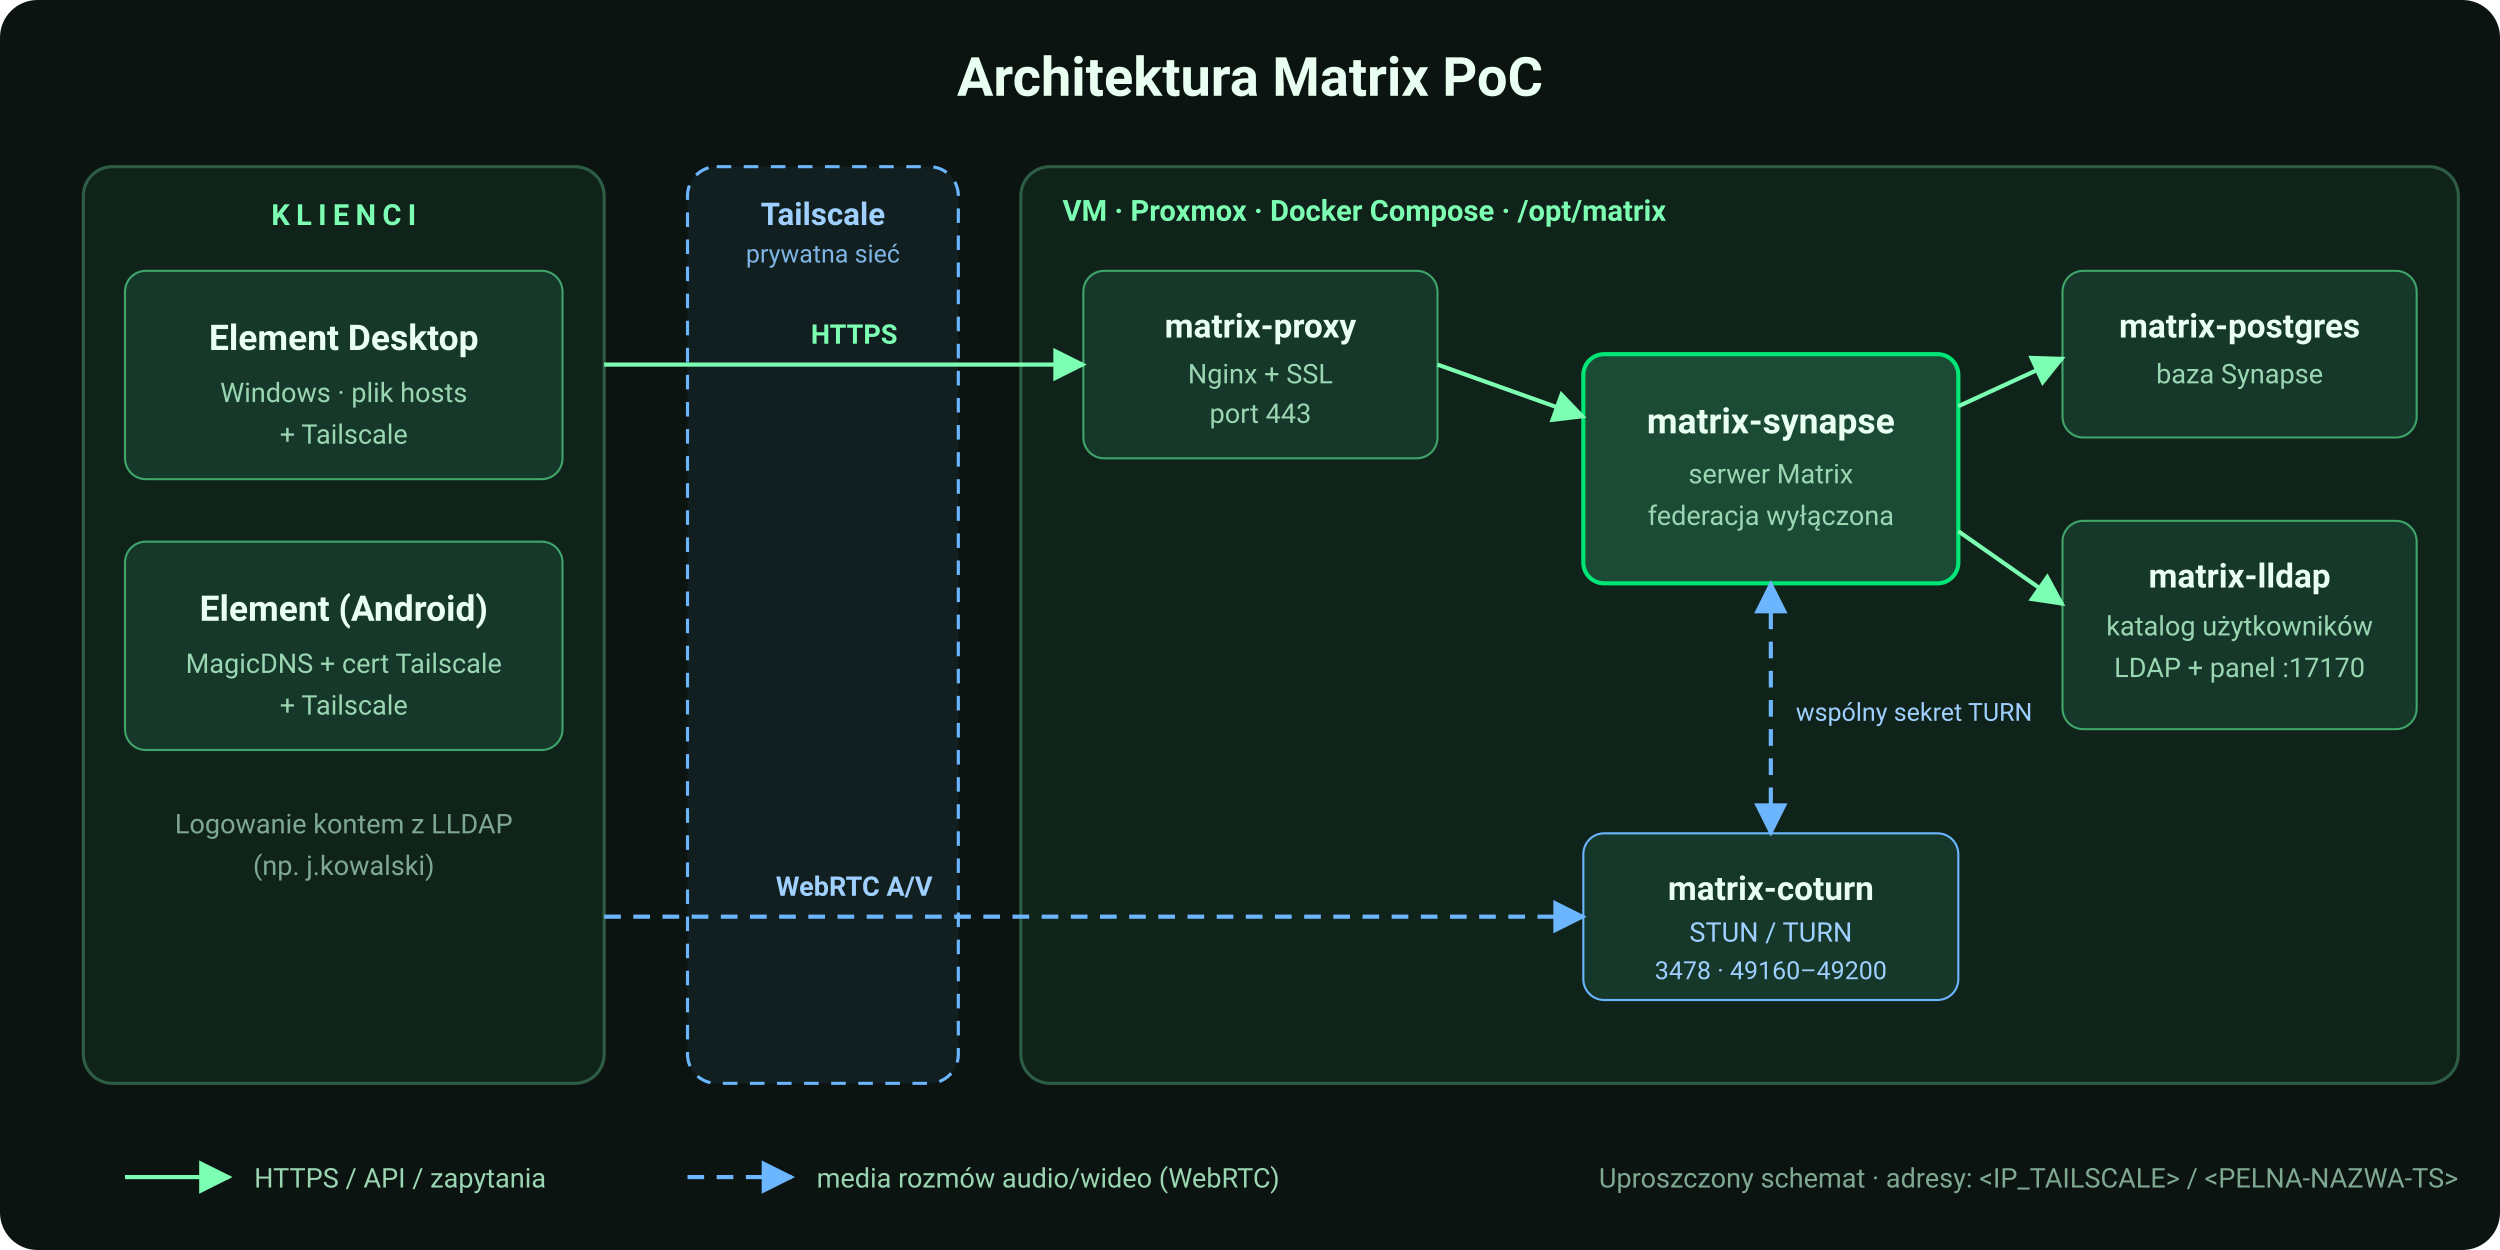
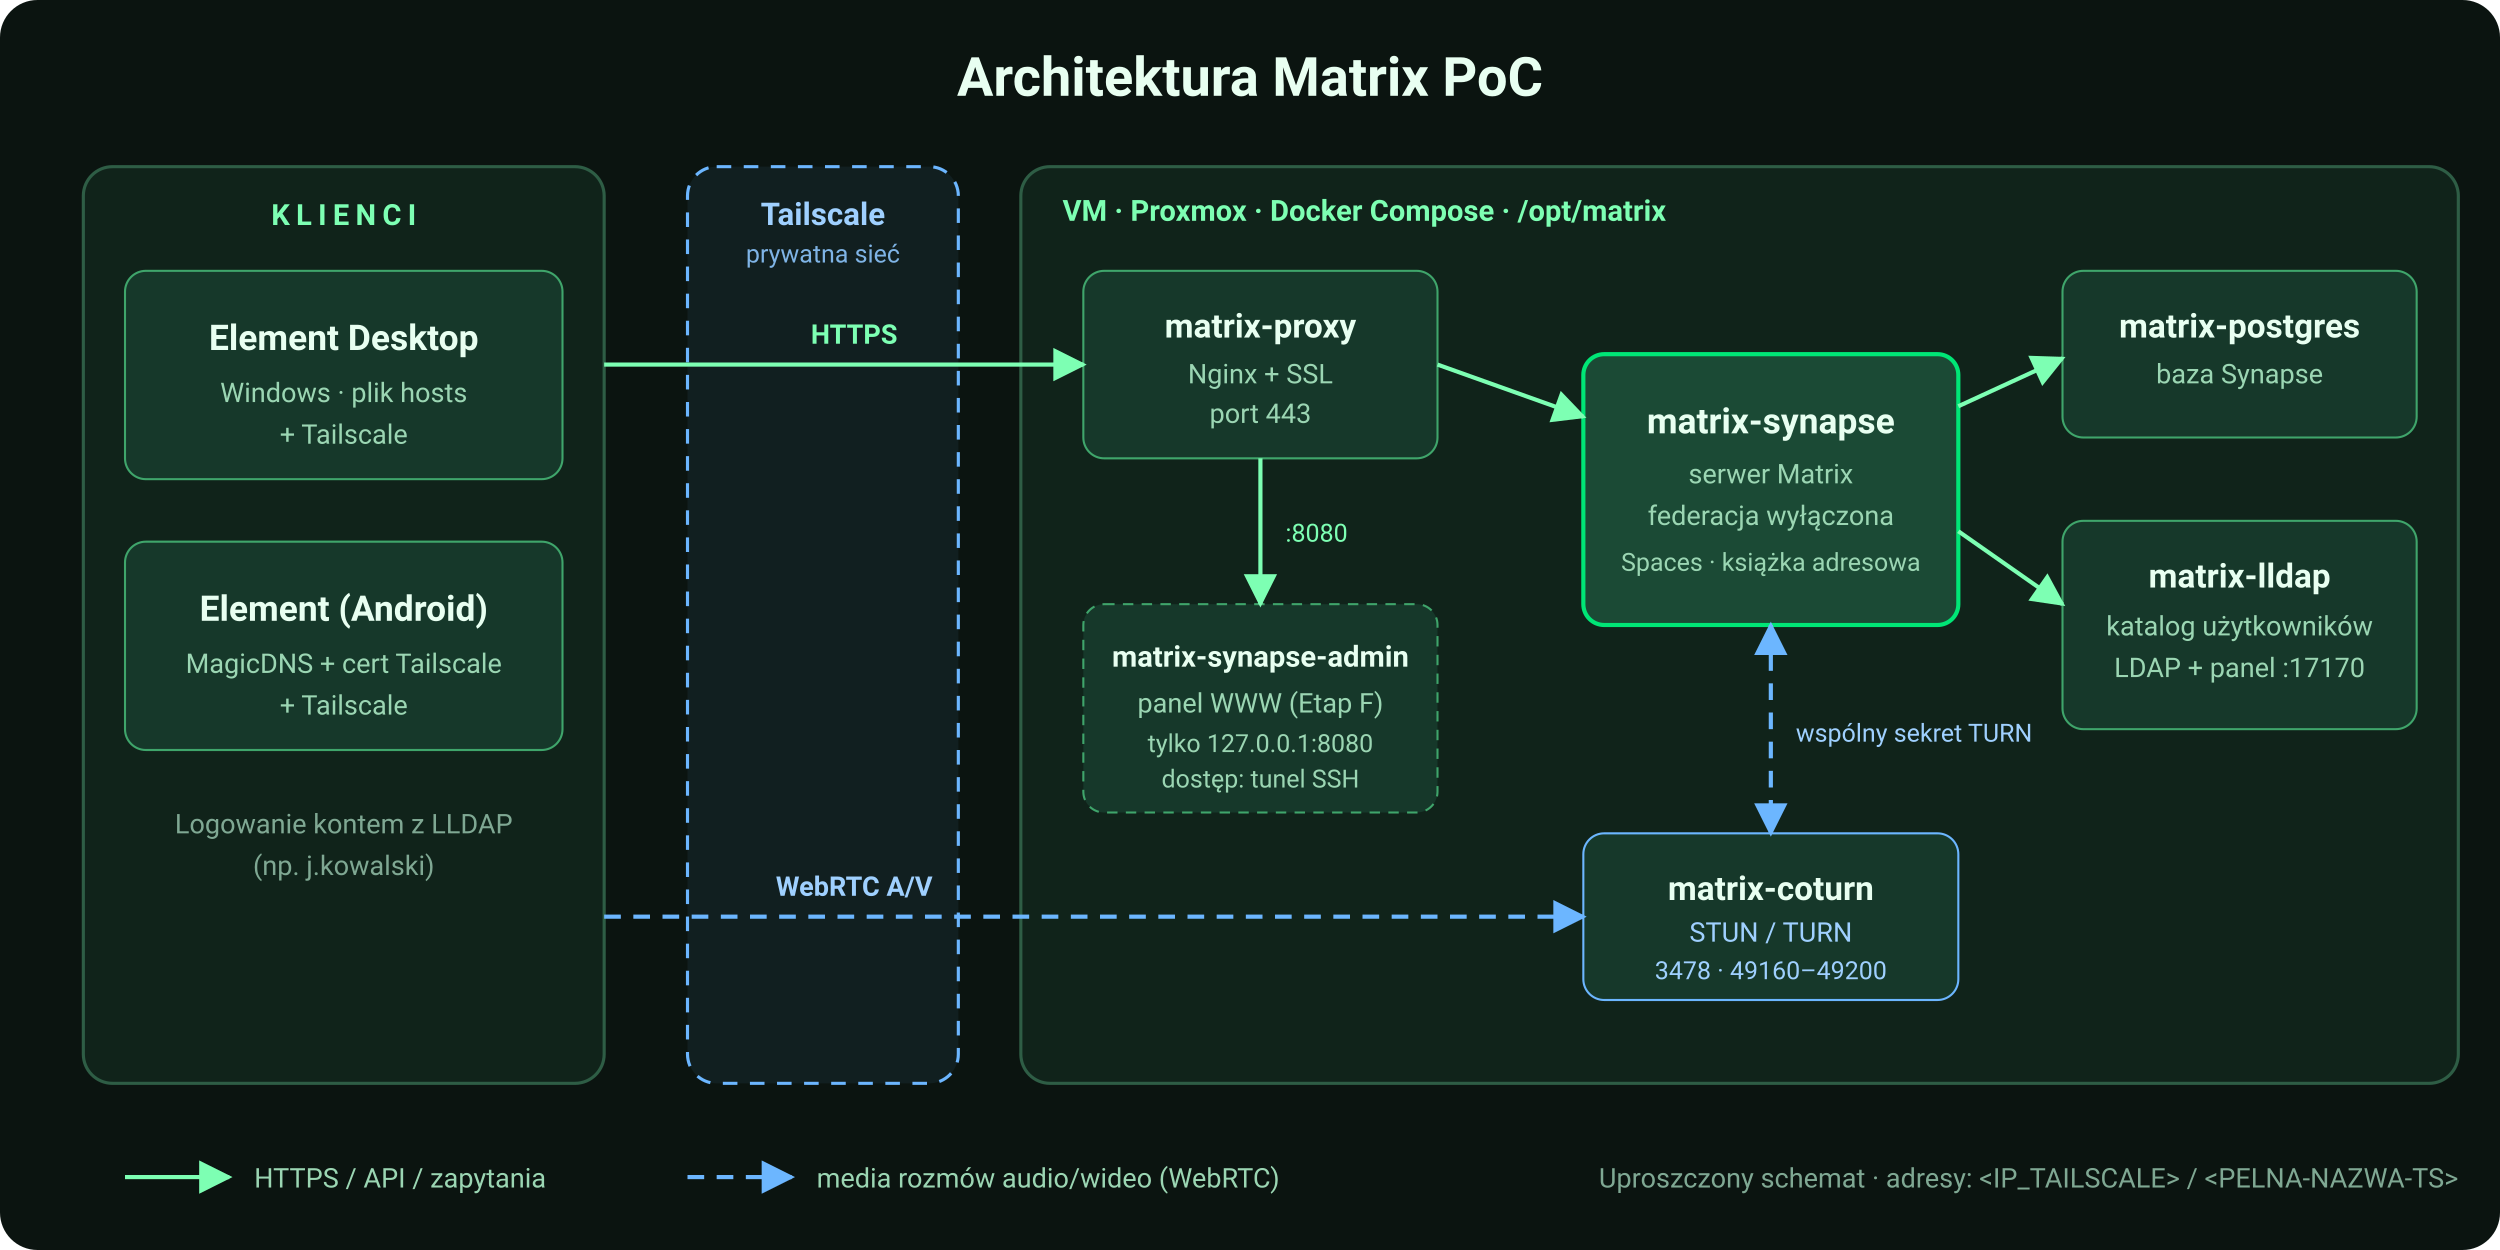
<svg xmlns="http://www.w3.org/2000/svg" viewBox="0 0 1200 600" width="1200" height="600" font-family="'Segoe UI', Roboto, Helvetica, Arial, sans-serif" role="img" aria-labelledby="t d">
  <defs>
    <marker id="arr" viewBox="0 0 10 10" refX="9" refY="5" markerWidth="8" markerHeight="8" orient="auto-start-reverse">
      <path d="M0,0 L10,5 L0,10 z" fill="#7dffb3" />
    </marker>
    <marker id="arrB" viewBox="0 0 10 10" refX="9" refY="5" markerWidth="8" markerHeight="8" orient="auto-start-reverse">
      <path d="M0,0 L10,5 L0,10 z" fill="#6cb6ff" />
    </marker>
  </defs>
  <rect width="1200" height="600" rx="18" fill="#0b1410" />
  <text x="600" y="46" text-anchor="middle" font-size="26" font-weight="700" fill="#e8fff1">Architektura Matrix PoC</text>
  <rect x="40" y="80" width="250" height="440" rx="14" fill="#10231a" stroke="#2e5d45" stroke-width="1.5" />
  <text x="165" y="108" text-anchor="middle" font-size="14" font-weight="700" letter-spacing="3" fill="#7dffb3">KLIENCI</text>
  <rect x="60" y="130" width="210" height="100" rx="10" fill="#16382a" stroke="#3fa56b" />
  <text x="165" y="168" text-anchor="middle" font-size="17" font-weight="700" fill="#e8fff1">Element Desktop</text>
  <text x="165" y="193" text-anchor="middle" font-size="13" fill="#9bd6b3">Windows · plik hosts</text>
  <text x="165" y="213" text-anchor="middle" font-size="13" fill="#9bd6b3">+ Tailscale</text>
  <rect x="60" y="260" width="210" height="100" rx="10" fill="#16382a" stroke="#3fa56b" />
  <text x="165" y="298" text-anchor="middle" font-size="17" font-weight="700" fill="#e8fff1">Element (Android)</text>
  <text x="165" y="323" text-anchor="middle" font-size="13" fill="#9bd6b3">MagicDNS + cert Tailscale</text>
  <text x="165" y="343" text-anchor="middle" font-size="13" fill="#9bd6b3">+ Tailscale</text>
  <text x="165" y="400" text-anchor="middle" font-size="13" fill="#7fa893">Logowanie kontem z LLDAP</text>
  <text x="165" y="420" text-anchor="middle" font-size="13" fill="#7fa893">(np. j.kowalski)</text>
  <rect x="330" y="80" width="130" height="440" rx="14" fill="#6cb6ff" fill-opacity="0.07" stroke="#6cb6ff" stroke-width="1.5" stroke-dasharray="7 6" />
  <text x="395" y="108" text-anchor="middle" font-size="15" font-weight="700" fill="#9fd0ff">Tailscale</text>
  <text x="395" y="126" text-anchor="middle" font-size="12" fill="#7fb4e6">prywatna sieć</text>
  <rect x="490" y="80" width="690" height="440" rx="14" fill="#10231a" stroke="#2e5d45" stroke-width="1.5" />
  <text x="510" y="106" font-size="14" font-weight="700" fill="#7dffb3">VM · Proxmox · Docker Compose · /opt/matrix</text>
  <g>
    <rect x="520" y="130" width="170" height="90" rx="10" fill="#16382a" stroke="#3fa56b" />
    <text x="605" y="162" text-anchor="middle" font-size="16" font-weight="700" fill="#e8fff1">matrix-proxy</text>
    <text x="605" y="184" text-anchor="middle" font-size="13" fill="#9bd6b3">Nginx + SSL</text>
    <text x="605" y="203" text-anchor="middle" font-size="13" fill="#9bd6b3">port 443</text>
-     <rect x="760" y="170" width="180" height="110" rx="10" fill="#1b4a35" stroke="#00e676" stroke-width="2" />
+     <rect x="760" y="170" width="180" height="130" rx="10" fill="#1b4a35" stroke="#00e676" stroke-width="2" />
    <text x="850" y="208" text-anchor="middle" font-size="17" font-weight="700" fill="#e8fff1">matrix-synapse</text>
    <text x="850" y="232" text-anchor="middle" font-size="13" fill="#9bd6b3">serwer Matrix</text>
    <text x="850" y="252" text-anchor="middle" font-size="13" fill="#9bd6b3">federacja wyłączona</text>
+     <text x="850" y="274" text-anchor="middle" font-size="12" fill="#9bd6b3">Spaces · książka adresowa</text>
+     <rect x="520" y="290" width="170" height="100" rx="10" fill="#16382a" stroke="#3fa56b" stroke-dasharray="5 4" />
+     <text x="605" y="320" text-anchor="middle" font-size="14" font-weight="700" fill="#e8fff1">matrix-synapse-admin</text>
+     <text x="605" y="342" text-anchor="middle" font-size="13" fill="#9bd6b3">panel WWW (Etap F)</text>
+     <text x="605" y="361" text-anchor="middle" font-size="12" fill="#9bd6b3">tylko 127.0.0.1:8080</text>
+     <text x="605" y="378" text-anchor="middle" font-size="12" fill="#9bd6b3">dostęp: tunel SSH</text>
    <rect x="990" y="130" width="170" height="80" rx="10" fill="#16382a" stroke="#3fa56b" />
    <text x="1075" y="162" text-anchor="middle" font-size="16" font-weight="700" fill="#e8fff1">matrix-postgres</text>
    <text x="1075" y="184" text-anchor="middle" font-size="13" fill="#9bd6b3">baza Synapse</text>
    <rect x="990" y="250" width="170" height="100" rx="10" fill="#16382a" stroke="#3fa56b" />
    <text x="1075" y="282" text-anchor="middle" font-size="16" font-weight="700" fill="#e8fff1">matrix-lldap</text>
    <text x="1075" y="305" text-anchor="middle" font-size="13" fill="#9bd6b3">katalog użytkowników</text>
    <text x="1075" y="325" text-anchor="middle" font-size="13" fill="#9bd6b3">LDAP + panel :17170</text>
    <rect x="760" y="400" width="180" height="80" rx="10" fill="#16382a" stroke="#6cb6ff" />
    <text x="850" y="432" text-anchor="middle" font-size="16" font-weight="700" fill="#e8fff1">matrix-coturn</text>
    <text x="850" y="452" text-anchor="middle" font-size="13" fill="#9fd0ff">STUN / TURN</text>
    <text x="850" y="470" text-anchor="middle" font-size="12" fill="#9fd0ff">3478 · 49160–49200</text>
  </g>
  <g fill="none" stroke-width="2">
    <path d="M290 175 L520 175" stroke="#7dffb3" marker-end="url(#arr)" />
    <path d="M290 440 L760 440" stroke="#6cb6ff" stroke-dasharray="8 6" marker-end="url(#arrB)" />
    <path d="M690 175 L760 200" stroke="#7dffb3" marker-end="url(#arr)" />
    <path d="M940 195 L990 172" stroke="#7dffb3" marker-end="url(#arr)" />
    <path d="M940 255 L990 290" stroke="#7dffb3" marker-end="url(#arr)" />
-     <path d="M850 280 L850 400" stroke="#6cb6ff" stroke-dasharray="8 6" marker-start="url(#arrB)" marker-end="url(#arrB)" />
+     <path d="M850 300 L850 400" stroke="#6cb6ff" stroke-dasharray="8 6" marker-start="url(#arrB)" marker-end="url(#arrB)" />
+     <path d="M605 220 L605 290" stroke="#7dffb3" marker-end="url(#arr)" />
  </g>
  <text x="410" y="165" text-anchor="middle" font-size="13" font-weight="600" fill="#7dffb3">HTTPS</text>
  <text x="410" y="430" text-anchor="middle" font-size="13" font-weight="600" fill="#9fd0ff">WebRTC A/V</text>
-   <text x="862" y="346" font-size="12" fill="#9fd0ff">wspólny sekret TURN</text>
+   <text x="862" y="356" font-size="12" fill="#9fd0ff">wspólny sekret TURN</text>
+   <text x="617" y="260" font-size="12" fill="#7dffb3">:8080</text>
  <g font-size="13" fill="#9bd6b3">
    <path d="M60 565 L110 565" stroke="#7dffb3" stroke-width="2" marker-end="url(#arr)" />
    <text x="122" y="570">HTTPS / API / zapytania</text>
    <path d="M330 565 L380 565" stroke="#6cb6ff" stroke-width="2" stroke-dasharray="8 6" marker-end="url(#arrB)" />
    <text x="392" y="570">media rozmów audio/wideo (WebRTC)</text>
    <text x="1180" y="570" text-anchor="end" fill="#7fa893">Uproszczony schemat · adresy: &lt;IP_TAILSCALE&gt; / &lt;PELNA-NAZWA-TS&gt;</text>
  </g>
</svg>
